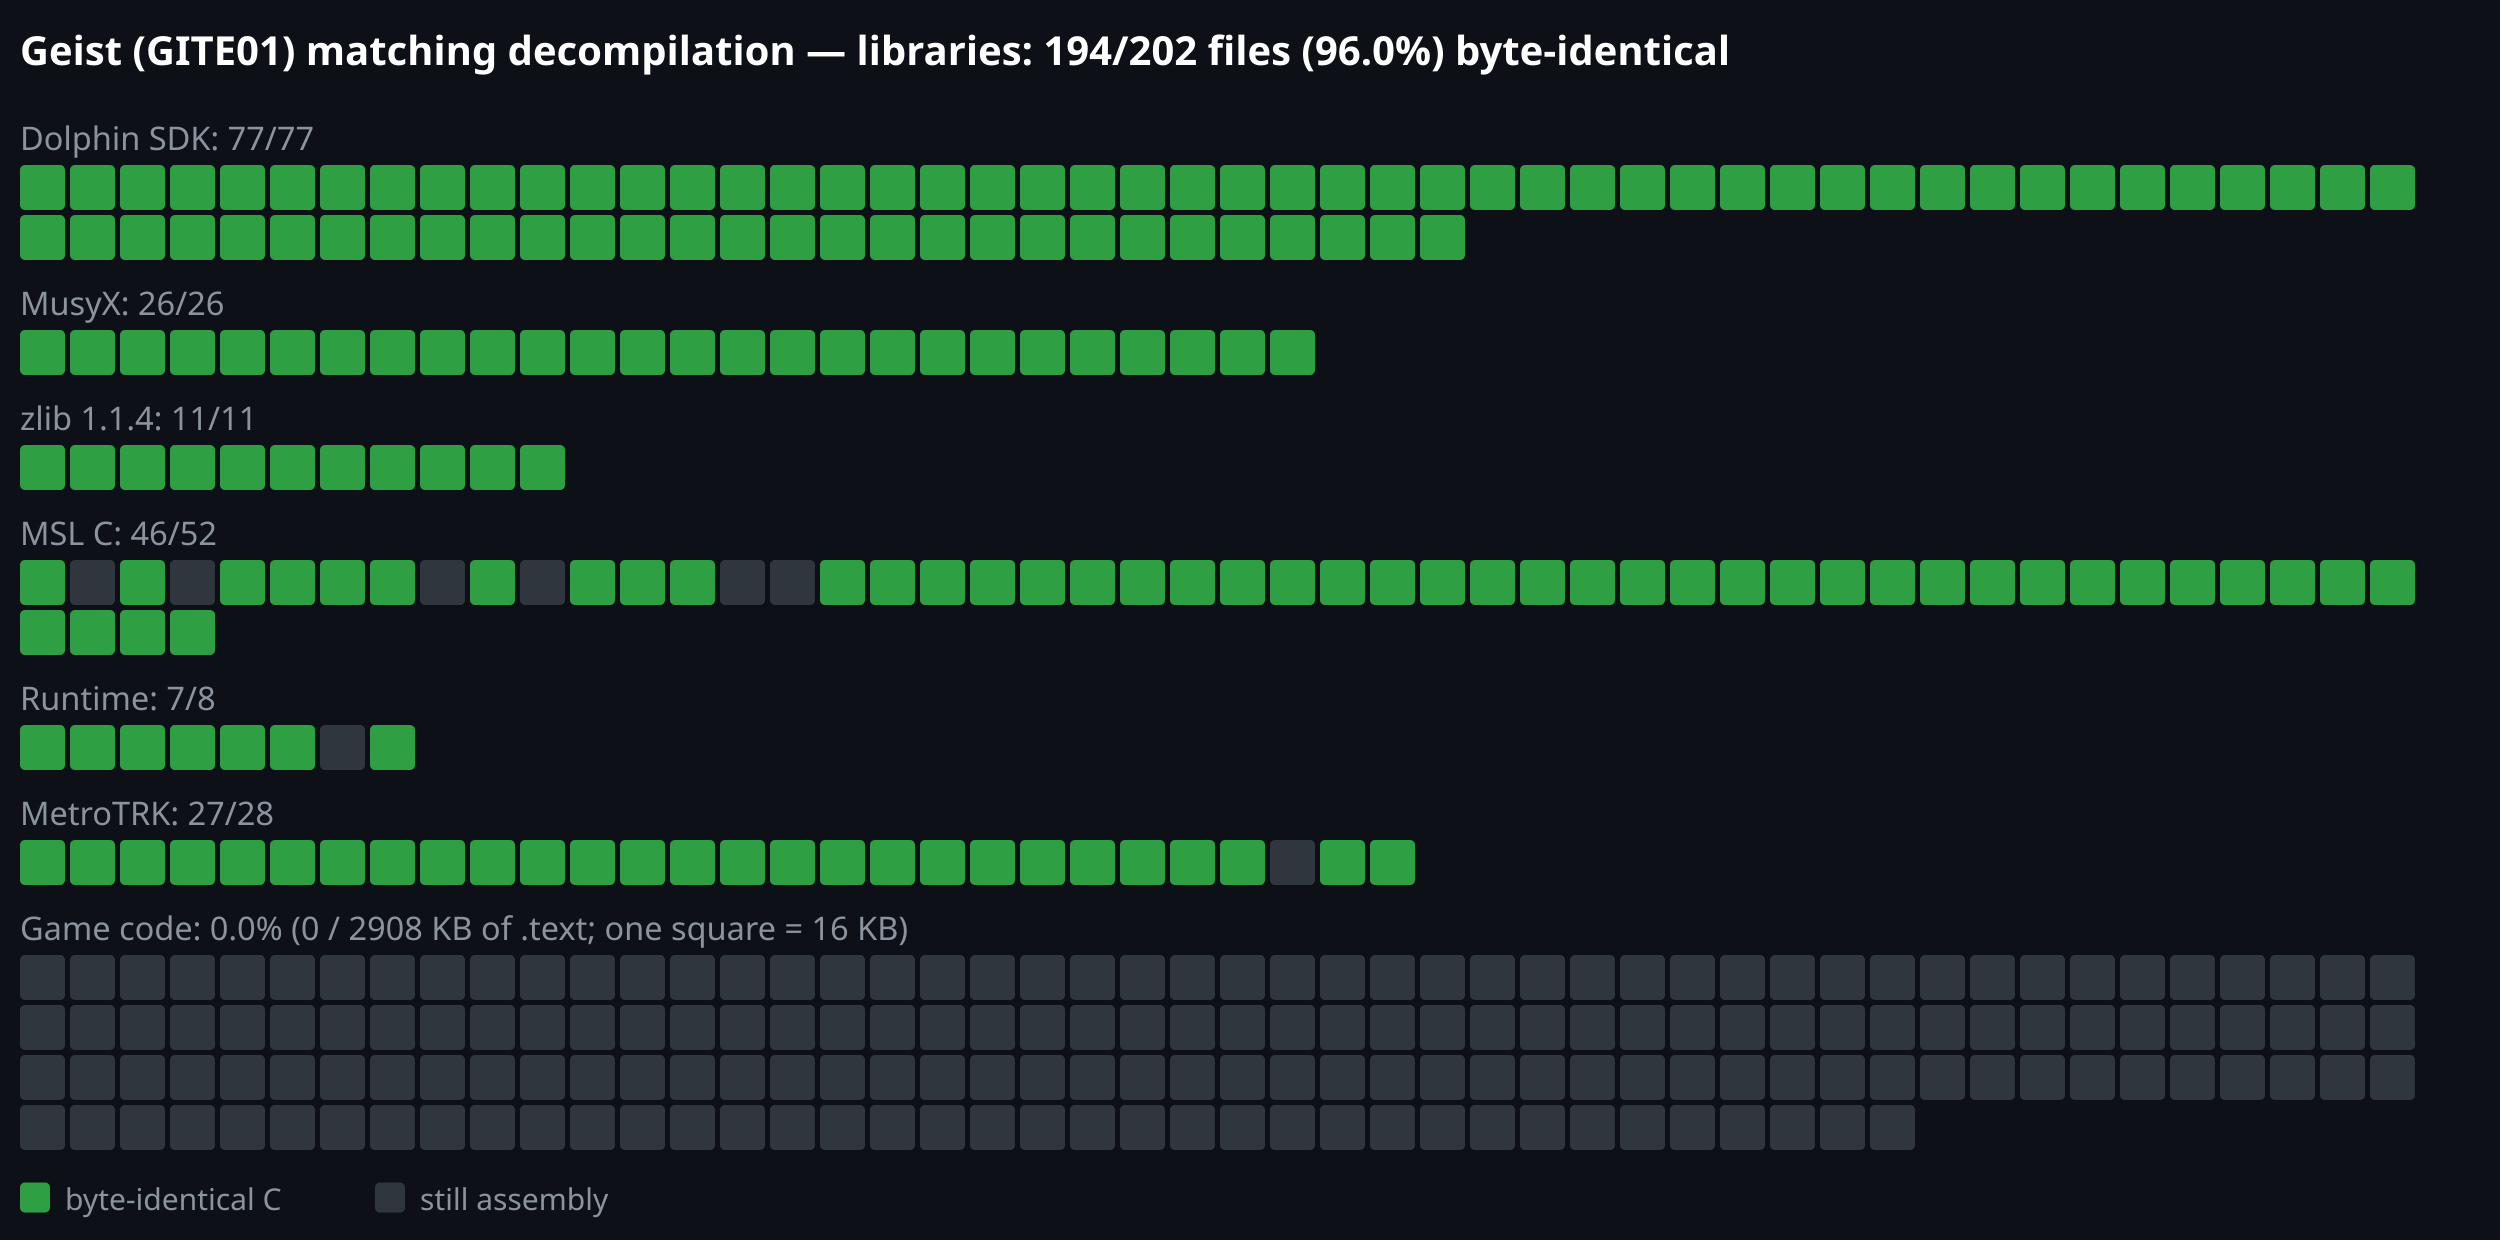
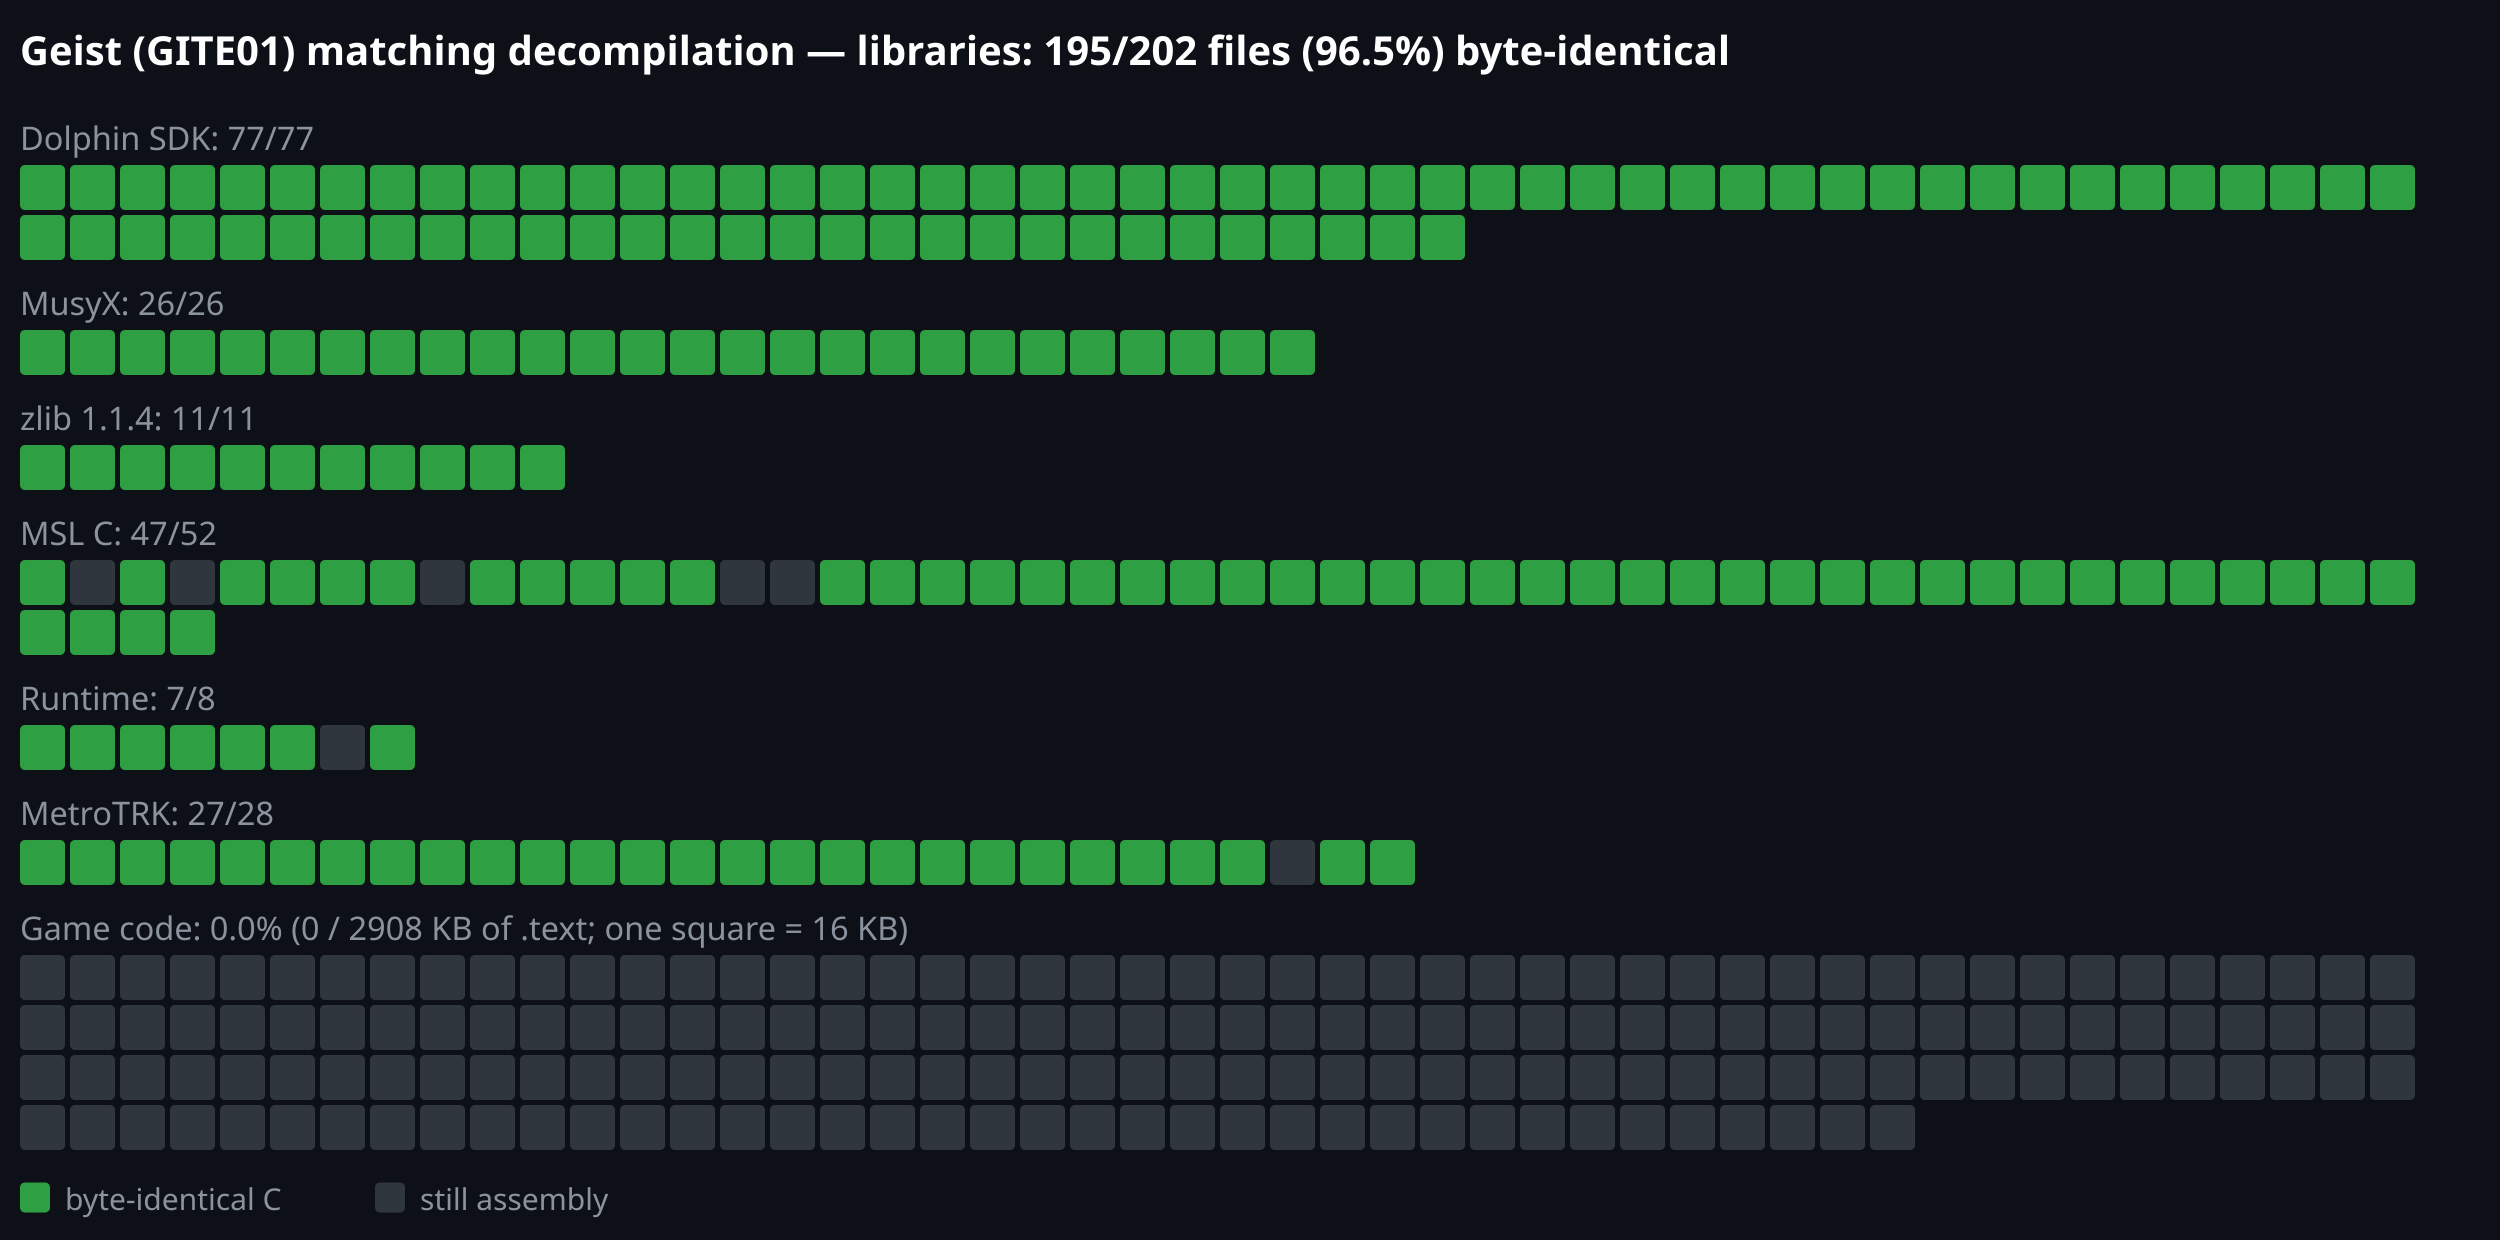
<svg xmlns="http://www.w3.org/2000/svg" viewBox="0 0 1000 496" width="1000" height="496">
  <rect width="1000" height="496" fill="#0d1117" />
-   <text x="8" y="26" font-family="sans-serif" font-size="16" font-weight="bold" fill="#ffffff">Geist (GITE01) matching decompilation — libraries: 194/202 files (96.0%) byte-identical</text>
+   <text x="8" y="26" font-family="sans-serif" font-size="16" font-weight="bold" fill="#ffffff">Geist (GITE01) matching decompilation — libraries: 195/202 files (96.5%) byte-identical</text>
  <text x="8" y="60" font-family="sans-serif" font-size="13" font-weight="normal" fill="#8b949e">Dolphin SDK: 77/77</text>
  <rect x="8" y="66" width="18" height="18" rx="2" fill="#2ea043" />
  <rect x="28" y="66" width="18" height="18" rx="2" fill="#2ea043" />
  <rect x="48" y="66" width="18" height="18" rx="2" fill="#2ea043" />
  <rect x="68" y="66" width="18" height="18" rx="2" fill="#2ea043" />
  <rect x="88" y="66" width="18" height="18" rx="2" fill="#2ea043" />
  <rect x="108" y="66" width="18" height="18" rx="2" fill="#2ea043" />
  <rect x="128" y="66" width="18" height="18" rx="2" fill="#2ea043" />
  <rect x="148" y="66" width="18" height="18" rx="2" fill="#2ea043" />
  <rect x="168" y="66" width="18" height="18" rx="2" fill="#2ea043" />
  <rect x="188" y="66" width="18" height="18" rx="2" fill="#2ea043" />
  <rect x="208" y="66" width="18" height="18" rx="2" fill="#2ea043" />
  <rect x="228" y="66" width="18" height="18" rx="2" fill="#2ea043" />
  <rect x="248" y="66" width="18" height="18" rx="2" fill="#2ea043" />
  <rect x="268" y="66" width="18" height="18" rx="2" fill="#2ea043" />
  <rect x="288" y="66" width="18" height="18" rx="2" fill="#2ea043" />
  <rect x="308" y="66" width="18" height="18" rx="2" fill="#2ea043" />
  <rect x="328" y="66" width="18" height="18" rx="2" fill="#2ea043" />
  <rect x="348" y="66" width="18" height="18" rx="2" fill="#2ea043" />
  <rect x="368" y="66" width="18" height="18" rx="2" fill="#2ea043" />
  <rect x="388" y="66" width="18" height="18" rx="2" fill="#2ea043" />
  <rect x="408" y="66" width="18" height="18" rx="2" fill="#2ea043" />
  <rect x="428" y="66" width="18" height="18" rx="2" fill="#2ea043" />
  <rect x="448" y="66" width="18" height="18" rx="2" fill="#2ea043" />
  <rect x="468" y="66" width="18" height="18" rx="2" fill="#2ea043" />
  <rect x="488" y="66" width="18" height="18" rx="2" fill="#2ea043" />
  <rect x="508" y="66" width="18" height="18" rx="2" fill="#2ea043" />
  <rect x="528" y="66" width="18" height="18" rx="2" fill="#2ea043" />
  <rect x="548" y="66" width="18" height="18" rx="2" fill="#2ea043" />
  <rect x="568" y="66" width="18" height="18" rx="2" fill="#2ea043" />
  <rect x="588" y="66" width="18" height="18" rx="2" fill="#2ea043" />
  <rect x="608" y="66" width="18" height="18" rx="2" fill="#2ea043" />
  <rect x="628" y="66" width="18" height="18" rx="2" fill="#2ea043" />
  <rect x="648" y="66" width="18" height="18" rx="2" fill="#2ea043" />
  <rect x="668" y="66" width="18" height="18" rx="2" fill="#2ea043" />
  <rect x="688" y="66" width="18" height="18" rx="2" fill="#2ea043" />
  <rect x="708" y="66" width="18" height="18" rx="2" fill="#2ea043" />
  <rect x="728" y="66" width="18" height="18" rx="2" fill="#2ea043" />
  <rect x="748" y="66" width="18" height="18" rx="2" fill="#2ea043" />
  <rect x="768" y="66" width="18" height="18" rx="2" fill="#2ea043" />
  <rect x="788" y="66" width="18" height="18" rx="2" fill="#2ea043" />
  <rect x="808" y="66" width="18" height="18" rx="2" fill="#2ea043" />
  <rect x="828" y="66" width="18" height="18" rx="2" fill="#2ea043" />
  <rect x="848" y="66" width="18" height="18" rx="2" fill="#2ea043" />
  <rect x="868" y="66" width="18" height="18" rx="2" fill="#2ea043" />
  <rect x="888" y="66" width="18" height="18" rx="2" fill="#2ea043" />
  <rect x="908" y="66" width="18" height="18" rx="2" fill="#2ea043" />
  <rect x="928" y="66" width="18" height="18" rx="2" fill="#2ea043" />
  <rect x="948" y="66" width="18" height="18" rx="2" fill="#2ea043" />
  <rect x="8" y="86" width="18" height="18" rx="2" fill="#2ea043" />
  <rect x="28" y="86" width="18" height="18" rx="2" fill="#2ea043" />
  <rect x="48" y="86" width="18" height="18" rx="2" fill="#2ea043" />
  <rect x="68" y="86" width="18" height="18" rx="2" fill="#2ea043" />
  <rect x="88" y="86" width="18" height="18" rx="2" fill="#2ea043" />
  <rect x="108" y="86" width="18" height="18" rx="2" fill="#2ea043" />
  <rect x="128" y="86" width="18" height="18" rx="2" fill="#2ea043" />
  <rect x="148" y="86" width="18" height="18" rx="2" fill="#2ea043" />
  <rect x="168" y="86" width="18" height="18" rx="2" fill="#2ea043" />
  <rect x="188" y="86" width="18" height="18" rx="2" fill="#2ea043" />
  <rect x="208" y="86" width="18" height="18" rx="2" fill="#2ea043" />
  <rect x="228" y="86" width="18" height="18" rx="2" fill="#2ea043" />
  <rect x="248" y="86" width="18" height="18" rx="2" fill="#2ea043" />
  <rect x="268" y="86" width="18" height="18" rx="2" fill="#2ea043" />
  <rect x="288" y="86" width="18" height="18" rx="2" fill="#2ea043" />
  <rect x="308" y="86" width="18" height="18" rx="2" fill="#2ea043" />
  <rect x="328" y="86" width="18" height="18" rx="2" fill="#2ea043" />
  <rect x="348" y="86" width="18" height="18" rx="2" fill="#2ea043" />
  <rect x="368" y="86" width="18" height="18" rx="2" fill="#2ea043" />
  <rect x="388" y="86" width="18" height="18" rx="2" fill="#2ea043" />
  <rect x="408" y="86" width="18" height="18" rx="2" fill="#2ea043" />
  <rect x="428" y="86" width="18" height="18" rx="2" fill="#2ea043" />
  <rect x="448" y="86" width="18" height="18" rx="2" fill="#2ea043" />
  <rect x="468" y="86" width="18" height="18" rx="2" fill="#2ea043" />
  <rect x="488" y="86" width="18" height="18" rx="2" fill="#2ea043" />
  <rect x="508" y="86" width="18" height="18" rx="2" fill="#2ea043" />
  <rect x="528" y="86" width="18" height="18" rx="2" fill="#2ea043" />
  <rect x="548" y="86" width="18" height="18" rx="2" fill="#2ea043" />
  <rect x="568" y="86" width="18" height="18" rx="2" fill="#2ea043" />
  <text x="8" y="126" font-family="sans-serif" font-size="13" font-weight="normal" fill="#8b949e">MusyX: 26/26</text>
  <rect x="8" y="132" width="18" height="18" rx="2" fill="#2ea043" />
  <rect x="28" y="132" width="18" height="18" rx="2" fill="#2ea043" />
  <rect x="48" y="132" width="18" height="18" rx="2" fill="#2ea043" />
  <rect x="68" y="132" width="18" height="18" rx="2" fill="#2ea043" />
  <rect x="88" y="132" width="18" height="18" rx="2" fill="#2ea043" />
  <rect x="108" y="132" width="18" height="18" rx="2" fill="#2ea043" />
  <rect x="128" y="132" width="18" height="18" rx="2" fill="#2ea043" />
  <rect x="148" y="132" width="18" height="18" rx="2" fill="#2ea043" />
  <rect x="168" y="132" width="18" height="18" rx="2" fill="#2ea043" />
  <rect x="188" y="132" width="18" height="18" rx="2" fill="#2ea043" />
  <rect x="208" y="132" width="18" height="18" rx="2" fill="#2ea043" />
  <rect x="228" y="132" width="18" height="18" rx="2" fill="#2ea043" />
  <rect x="248" y="132" width="18" height="18" rx="2" fill="#2ea043" />
  <rect x="268" y="132" width="18" height="18" rx="2" fill="#2ea043" />
  <rect x="288" y="132" width="18" height="18" rx="2" fill="#2ea043" />
  <rect x="308" y="132" width="18" height="18" rx="2" fill="#2ea043" />
  <rect x="328" y="132" width="18" height="18" rx="2" fill="#2ea043" />
  <rect x="348" y="132" width="18" height="18" rx="2" fill="#2ea043" />
  <rect x="368" y="132" width="18" height="18" rx="2" fill="#2ea043" />
  <rect x="388" y="132" width="18" height="18" rx="2" fill="#2ea043" />
  <rect x="408" y="132" width="18" height="18" rx="2" fill="#2ea043" />
  <rect x="428" y="132" width="18" height="18" rx="2" fill="#2ea043" />
  <rect x="448" y="132" width="18" height="18" rx="2" fill="#2ea043" />
  <rect x="468" y="132" width="18" height="18" rx="2" fill="#2ea043" />
  <rect x="488" y="132" width="18" height="18" rx="2" fill="#2ea043" />
  <rect x="508" y="132" width="18" height="18" rx="2" fill="#2ea043" />
  <text x="8" y="172" font-family="sans-serif" font-size="13" font-weight="normal" fill="#8b949e">zlib 1.1.4: 11/11</text>
  <rect x="8" y="178" width="18" height="18" rx="2" fill="#2ea043" />
  <rect x="28" y="178" width="18" height="18" rx="2" fill="#2ea043" />
  <rect x="48" y="178" width="18" height="18" rx="2" fill="#2ea043" />
  <rect x="68" y="178" width="18" height="18" rx="2" fill="#2ea043" />
  <rect x="88" y="178" width="18" height="18" rx="2" fill="#2ea043" />
  <rect x="108" y="178" width="18" height="18" rx="2" fill="#2ea043" />
  <rect x="128" y="178" width="18" height="18" rx="2" fill="#2ea043" />
  <rect x="148" y="178" width="18" height="18" rx="2" fill="#2ea043" />
  <rect x="168" y="178" width="18" height="18" rx="2" fill="#2ea043" />
  <rect x="188" y="178" width="18" height="18" rx="2" fill="#2ea043" />
  <rect x="208" y="178" width="18" height="18" rx="2" fill="#2ea043" />
-   <text x="8" y="218" font-family="sans-serif" font-size="13" font-weight="normal" fill="#8b949e">MSL C: 46/52</text>
+   <text x="8" y="218" font-family="sans-serif" font-size="13" font-weight="normal" fill="#8b949e">MSL C: 47/52</text>
  <rect x="8" y="224" width="18" height="18" rx="2" fill="#2ea043" />
  <rect x="28" y="224" width="18" height="18" rx="2" fill="#30363d" />
  <rect x="48" y="224" width="18" height="18" rx="2" fill="#2ea043" />
  <rect x="68" y="224" width="18" height="18" rx="2" fill="#30363d" />
  <rect x="88" y="224" width="18" height="18" rx="2" fill="#2ea043" />
  <rect x="108" y="224" width="18" height="18" rx="2" fill="#2ea043" />
  <rect x="128" y="224" width="18" height="18" rx="2" fill="#2ea043" />
  <rect x="148" y="224" width="18" height="18" rx="2" fill="#2ea043" />
  <rect x="168" y="224" width="18" height="18" rx="2" fill="#30363d" />
  <rect x="188" y="224" width="18" height="18" rx="2" fill="#2ea043" />
-   <rect x="208" y="224" width="18" height="18" rx="2" fill="#30363d" />
+   <rect x="208" y="224" width="18" height="18" rx="2" fill="#2ea043" />
  <rect x="228" y="224" width="18" height="18" rx="2" fill="#2ea043" />
  <rect x="248" y="224" width="18" height="18" rx="2" fill="#2ea043" />
  <rect x="268" y="224" width="18" height="18" rx="2" fill="#2ea043" />
  <rect x="288" y="224" width="18" height="18" rx="2" fill="#30363d" />
  <rect x="308" y="224" width="18" height="18" rx="2" fill="#30363d" />
  <rect x="328" y="224" width="18" height="18" rx="2" fill="#2ea043" />
  <rect x="348" y="224" width="18" height="18" rx="2" fill="#2ea043" />
  <rect x="368" y="224" width="18" height="18" rx="2" fill="#2ea043" />
  <rect x="388" y="224" width="18" height="18" rx="2" fill="#2ea043" />
  <rect x="408" y="224" width="18" height="18" rx="2" fill="#2ea043" />
  <rect x="428" y="224" width="18" height="18" rx="2" fill="#2ea043" />
  <rect x="448" y="224" width="18" height="18" rx="2" fill="#2ea043" />
  <rect x="468" y="224" width="18" height="18" rx="2" fill="#2ea043" />
  <rect x="488" y="224" width="18" height="18" rx="2" fill="#2ea043" />
  <rect x="508" y="224" width="18" height="18" rx="2" fill="#2ea043" />
  <rect x="528" y="224" width="18" height="18" rx="2" fill="#2ea043" />
  <rect x="548" y="224" width="18" height="18" rx="2" fill="#2ea043" />
  <rect x="568" y="224" width="18" height="18" rx="2" fill="#2ea043" />
  <rect x="588" y="224" width="18" height="18" rx="2" fill="#2ea043" />
  <rect x="608" y="224" width="18" height="18" rx="2" fill="#2ea043" />
  <rect x="628" y="224" width="18" height="18" rx="2" fill="#2ea043" />
  <rect x="648" y="224" width="18" height="18" rx="2" fill="#2ea043" />
  <rect x="668" y="224" width="18" height="18" rx="2" fill="#2ea043" />
  <rect x="688" y="224" width="18" height="18" rx="2" fill="#2ea043" />
  <rect x="708" y="224" width="18" height="18" rx="2" fill="#2ea043" />
  <rect x="728" y="224" width="18" height="18" rx="2" fill="#2ea043" />
  <rect x="748" y="224" width="18" height="18" rx="2" fill="#2ea043" />
  <rect x="768" y="224" width="18" height="18" rx="2" fill="#2ea043" />
  <rect x="788" y="224" width="18" height="18" rx="2" fill="#2ea043" />
  <rect x="808" y="224" width="18" height="18" rx="2" fill="#2ea043" />
  <rect x="828" y="224" width="18" height="18" rx="2" fill="#2ea043" />
  <rect x="848" y="224" width="18" height="18" rx="2" fill="#2ea043" />
  <rect x="868" y="224" width="18" height="18" rx="2" fill="#2ea043" />
  <rect x="888" y="224" width="18" height="18" rx="2" fill="#2ea043" />
  <rect x="908" y="224" width="18" height="18" rx="2" fill="#2ea043" />
  <rect x="928" y="224" width="18" height="18" rx="2" fill="#2ea043" />
  <rect x="948" y="224" width="18" height="18" rx="2" fill="#2ea043" />
  <rect x="8" y="244" width="18" height="18" rx="2" fill="#2ea043" />
  <rect x="28" y="244" width="18" height="18" rx="2" fill="#2ea043" />
  <rect x="48" y="244" width="18" height="18" rx="2" fill="#2ea043" />
  <rect x="68" y="244" width="18" height="18" rx="2" fill="#2ea043" />
  <text x="8" y="284" font-family="sans-serif" font-size="13" font-weight="normal" fill="#8b949e">Runtime: 7/8</text>
  <rect x="8" y="290" width="18" height="18" rx="2" fill="#2ea043" />
  <rect x="28" y="290" width="18" height="18" rx="2" fill="#2ea043" />
  <rect x="48" y="290" width="18" height="18" rx="2" fill="#2ea043" />
  <rect x="68" y="290" width="18" height="18" rx="2" fill="#2ea043" />
  <rect x="88" y="290" width="18" height="18" rx="2" fill="#2ea043" />
  <rect x="108" y="290" width="18" height="18" rx="2" fill="#2ea043" />
  <rect x="128" y="290" width="18" height="18" rx="2" fill="#30363d" />
  <rect x="148" y="290" width="18" height="18" rx="2" fill="#2ea043" />
  <text x="8" y="330" font-family="sans-serif" font-size="13" font-weight="normal" fill="#8b949e">MetroTRK: 27/28</text>
  <rect x="8" y="336" width="18" height="18" rx="2" fill="#2ea043" />
  <rect x="28" y="336" width="18" height="18" rx="2" fill="#2ea043" />
  <rect x="48" y="336" width="18" height="18" rx="2" fill="#2ea043" />
  <rect x="68" y="336" width="18" height="18" rx="2" fill="#2ea043" />
  <rect x="88" y="336" width="18" height="18" rx="2" fill="#2ea043" />
  <rect x="108" y="336" width="18" height="18" rx="2" fill="#2ea043" />
  <rect x="128" y="336" width="18" height="18" rx="2" fill="#2ea043" />
  <rect x="148" y="336" width="18" height="18" rx="2" fill="#2ea043" />
  <rect x="168" y="336" width="18" height="18" rx="2" fill="#2ea043" />
  <rect x="188" y="336" width="18" height="18" rx="2" fill="#2ea043" />
  <rect x="208" y="336" width="18" height="18" rx="2" fill="#2ea043" />
  <rect x="228" y="336" width="18" height="18" rx="2" fill="#2ea043" />
  <rect x="248" y="336" width="18" height="18" rx="2" fill="#2ea043" />
  <rect x="268" y="336" width="18" height="18" rx="2" fill="#2ea043" />
  <rect x="288" y="336" width="18" height="18" rx="2" fill="#2ea043" />
  <rect x="308" y="336" width="18" height="18" rx="2" fill="#2ea043" />
  <rect x="328" y="336" width="18" height="18" rx="2" fill="#2ea043" />
  <rect x="348" y="336" width="18" height="18" rx="2" fill="#2ea043" />
  <rect x="368" y="336" width="18" height="18" rx="2" fill="#2ea043" />
  <rect x="388" y="336" width="18" height="18" rx="2" fill="#2ea043" />
  <rect x="408" y="336" width="18" height="18" rx="2" fill="#2ea043" />
  <rect x="428" y="336" width="18" height="18" rx="2" fill="#2ea043" />
  <rect x="448" y="336" width="18" height="18" rx="2" fill="#2ea043" />
  <rect x="468" y="336" width="18" height="18" rx="2" fill="#2ea043" />
  <rect x="488" y="336" width="18" height="18" rx="2" fill="#2ea043" />
  <rect x="508" y="336" width="18" height="18" rx="2" fill="#30363d" />
  <rect x="528" y="336" width="18" height="18" rx="2" fill="#2ea043" />
  <rect x="548" y="336" width="18" height="18" rx="2" fill="#2ea043" />
  <text x="8" y="376" font-family="sans-serif" font-size="13" font-weight="normal" fill="#8b949e">Game code: 0.0% (0 / 2908 KB of .text; one square = 16 KB)</text>
  <rect x="8" y="382" width="18" height="18" rx="2" fill="#30363d" />
  <rect x="28" y="382" width="18" height="18" rx="2" fill="#30363d" />
  <rect x="48" y="382" width="18" height="18" rx="2" fill="#30363d" />
  <rect x="68" y="382" width="18" height="18" rx="2" fill="#30363d" />
  <rect x="88" y="382" width="18" height="18" rx="2" fill="#30363d" />
  <rect x="108" y="382" width="18" height="18" rx="2" fill="#30363d" />
  <rect x="128" y="382" width="18" height="18" rx="2" fill="#30363d" />
  <rect x="148" y="382" width="18" height="18" rx="2" fill="#30363d" />
  <rect x="168" y="382" width="18" height="18" rx="2" fill="#30363d" />
  <rect x="188" y="382" width="18" height="18" rx="2" fill="#30363d" />
  <rect x="208" y="382" width="18" height="18" rx="2" fill="#30363d" />
  <rect x="228" y="382" width="18" height="18" rx="2" fill="#30363d" />
  <rect x="248" y="382" width="18" height="18" rx="2" fill="#30363d" />
  <rect x="268" y="382" width="18" height="18" rx="2" fill="#30363d" />
  <rect x="288" y="382" width="18" height="18" rx="2" fill="#30363d" />
  <rect x="308" y="382" width="18" height="18" rx="2" fill="#30363d" />
  <rect x="328" y="382" width="18" height="18" rx="2" fill="#30363d" />
  <rect x="348" y="382" width="18" height="18" rx="2" fill="#30363d" />
  <rect x="368" y="382" width="18" height="18" rx="2" fill="#30363d" />
  <rect x="388" y="382" width="18" height="18" rx="2" fill="#30363d" />
  <rect x="408" y="382" width="18" height="18" rx="2" fill="#30363d" />
  <rect x="428" y="382" width="18" height="18" rx="2" fill="#30363d" />
  <rect x="448" y="382" width="18" height="18" rx="2" fill="#30363d" />
  <rect x="468" y="382" width="18" height="18" rx="2" fill="#30363d" />
  <rect x="488" y="382" width="18" height="18" rx="2" fill="#30363d" />
  <rect x="508" y="382" width="18" height="18" rx="2" fill="#30363d" />
  <rect x="528" y="382" width="18" height="18" rx="2" fill="#30363d" />
  <rect x="548" y="382" width="18" height="18" rx="2" fill="#30363d" />
  <rect x="568" y="382" width="18" height="18" rx="2" fill="#30363d" />
  <rect x="588" y="382" width="18" height="18" rx="2" fill="#30363d" />
  <rect x="608" y="382" width="18" height="18" rx="2" fill="#30363d" />
  <rect x="628" y="382" width="18" height="18" rx="2" fill="#30363d" />
  <rect x="648" y="382" width="18" height="18" rx="2" fill="#30363d" />
  <rect x="668" y="382" width="18" height="18" rx="2" fill="#30363d" />
  <rect x="688" y="382" width="18" height="18" rx="2" fill="#30363d" />
  <rect x="708" y="382" width="18" height="18" rx="2" fill="#30363d" />
  <rect x="728" y="382" width="18" height="18" rx="2" fill="#30363d" />
  <rect x="748" y="382" width="18" height="18" rx="2" fill="#30363d" />
  <rect x="768" y="382" width="18" height="18" rx="2" fill="#30363d" />
  <rect x="788" y="382" width="18" height="18" rx="2" fill="#30363d" />
  <rect x="808" y="382" width="18" height="18" rx="2" fill="#30363d" />
  <rect x="828" y="382" width="18" height="18" rx="2" fill="#30363d" />
  <rect x="848" y="382" width="18" height="18" rx="2" fill="#30363d" />
  <rect x="868" y="382" width="18" height="18" rx="2" fill="#30363d" />
  <rect x="888" y="382" width="18" height="18" rx="2" fill="#30363d" />
  <rect x="908" y="382" width="18" height="18" rx="2" fill="#30363d" />
  <rect x="928" y="382" width="18" height="18" rx="2" fill="#30363d" />
  <rect x="948" y="382" width="18" height="18" rx="2" fill="#30363d" />
  <rect x="8" y="402" width="18" height="18" rx="2" fill="#30363d" />
  <rect x="28" y="402" width="18" height="18" rx="2" fill="#30363d" />
  <rect x="48" y="402" width="18" height="18" rx="2" fill="#30363d" />
  <rect x="68" y="402" width="18" height="18" rx="2" fill="#30363d" />
  <rect x="88" y="402" width="18" height="18" rx="2" fill="#30363d" />
  <rect x="108" y="402" width="18" height="18" rx="2" fill="#30363d" />
  <rect x="128" y="402" width="18" height="18" rx="2" fill="#30363d" />
  <rect x="148" y="402" width="18" height="18" rx="2" fill="#30363d" />
  <rect x="168" y="402" width="18" height="18" rx="2" fill="#30363d" />
  <rect x="188" y="402" width="18" height="18" rx="2" fill="#30363d" />
  <rect x="208" y="402" width="18" height="18" rx="2" fill="#30363d" />
  <rect x="228" y="402" width="18" height="18" rx="2" fill="#30363d" />
  <rect x="248" y="402" width="18" height="18" rx="2" fill="#30363d" />
  <rect x="268" y="402" width="18" height="18" rx="2" fill="#30363d" />
  <rect x="288" y="402" width="18" height="18" rx="2" fill="#30363d" />
  <rect x="308" y="402" width="18" height="18" rx="2" fill="#30363d" />
  <rect x="328" y="402" width="18" height="18" rx="2" fill="#30363d" />
  <rect x="348" y="402" width="18" height="18" rx="2" fill="#30363d" />
  <rect x="368" y="402" width="18" height="18" rx="2" fill="#30363d" />
  <rect x="388" y="402" width="18" height="18" rx="2" fill="#30363d" />
  <rect x="408" y="402" width="18" height="18" rx="2" fill="#30363d" />
  <rect x="428" y="402" width="18" height="18" rx="2" fill="#30363d" />
  <rect x="448" y="402" width="18" height="18" rx="2" fill="#30363d" />
  <rect x="468" y="402" width="18" height="18" rx="2" fill="#30363d" />
  <rect x="488" y="402" width="18" height="18" rx="2" fill="#30363d" />
  <rect x="508" y="402" width="18" height="18" rx="2" fill="#30363d" />
  <rect x="528" y="402" width="18" height="18" rx="2" fill="#30363d" />
  <rect x="548" y="402" width="18" height="18" rx="2" fill="#30363d" />
  <rect x="568" y="402" width="18" height="18" rx="2" fill="#30363d" />
  <rect x="588" y="402" width="18" height="18" rx="2" fill="#30363d" />
  <rect x="608" y="402" width="18" height="18" rx="2" fill="#30363d" />
  <rect x="628" y="402" width="18" height="18" rx="2" fill="#30363d" />
  <rect x="648" y="402" width="18" height="18" rx="2" fill="#30363d" />
  <rect x="668" y="402" width="18" height="18" rx="2" fill="#30363d" />
  <rect x="688" y="402" width="18" height="18" rx="2" fill="#30363d" />
  <rect x="708" y="402" width="18" height="18" rx="2" fill="#30363d" />
  <rect x="728" y="402" width="18" height="18" rx="2" fill="#30363d" />
  <rect x="748" y="402" width="18" height="18" rx="2" fill="#30363d" />
  <rect x="768" y="402" width="18" height="18" rx="2" fill="#30363d" />
  <rect x="788" y="402" width="18" height="18" rx="2" fill="#30363d" />
  <rect x="808" y="402" width="18" height="18" rx="2" fill="#30363d" />
  <rect x="828" y="402" width="18" height="18" rx="2" fill="#30363d" />
  <rect x="848" y="402" width="18" height="18" rx="2" fill="#30363d" />
  <rect x="868" y="402" width="18" height="18" rx="2" fill="#30363d" />
  <rect x="888" y="402" width="18" height="18" rx="2" fill="#30363d" />
  <rect x="908" y="402" width="18" height="18" rx="2" fill="#30363d" />
  <rect x="928" y="402" width="18" height="18" rx="2" fill="#30363d" />
  <rect x="948" y="402" width="18" height="18" rx="2" fill="#30363d" />
  <rect x="8" y="422" width="18" height="18" rx="2" fill="#30363d" />
  <rect x="28" y="422" width="18" height="18" rx="2" fill="#30363d" />
  <rect x="48" y="422" width="18" height="18" rx="2" fill="#30363d" />
  <rect x="68" y="422" width="18" height="18" rx="2" fill="#30363d" />
  <rect x="88" y="422" width="18" height="18" rx="2" fill="#30363d" />
  <rect x="108" y="422" width="18" height="18" rx="2" fill="#30363d" />
  <rect x="128" y="422" width="18" height="18" rx="2" fill="#30363d" />
  <rect x="148" y="422" width="18" height="18" rx="2" fill="#30363d" />
  <rect x="168" y="422" width="18" height="18" rx="2" fill="#30363d" />
  <rect x="188" y="422" width="18" height="18" rx="2" fill="#30363d" />
  <rect x="208" y="422" width="18" height="18" rx="2" fill="#30363d" />
  <rect x="228" y="422" width="18" height="18" rx="2" fill="#30363d" />
  <rect x="248" y="422" width="18" height="18" rx="2" fill="#30363d" />
  <rect x="268" y="422" width="18" height="18" rx="2" fill="#30363d" />
  <rect x="288" y="422" width="18" height="18" rx="2" fill="#30363d" />
  <rect x="308" y="422" width="18" height="18" rx="2" fill="#30363d" />
  <rect x="328" y="422" width="18" height="18" rx="2" fill="#30363d" />
  <rect x="348" y="422" width="18" height="18" rx="2" fill="#30363d" />
  <rect x="368" y="422" width="18" height="18" rx="2" fill="#30363d" />
  <rect x="388" y="422" width="18" height="18" rx="2" fill="#30363d" />
  <rect x="408" y="422" width="18" height="18" rx="2" fill="#30363d" />
  <rect x="428" y="422" width="18" height="18" rx="2" fill="#30363d" />
  <rect x="448" y="422" width="18" height="18" rx="2" fill="#30363d" />
  <rect x="468" y="422" width="18" height="18" rx="2" fill="#30363d" />
  <rect x="488" y="422" width="18" height="18" rx="2" fill="#30363d" />
  <rect x="508" y="422" width="18" height="18" rx="2" fill="#30363d" />
  <rect x="528" y="422" width="18" height="18" rx="2" fill="#30363d" />
  <rect x="548" y="422" width="18" height="18" rx="2" fill="#30363d" />
  <rect x="568" y="422" width="18" height="18" rx="2" fill="#30363d" />
  <rect x="588" y="422" width="18" height="18" rx="2" fill="#30363d" />
  <rect x="608" y="422" width="18" height="18" rx="2" fill="#30363d" />
  <rect x="628" y="422" width="18" height="18" rx="2" fill="#30363d" />
  <rect x="648" y="422" width="18" height="18" rx="2" fill="#30363d" />
  <rect x="668" y="422" width="18" height="18" rx="2" fill="#30363d" />
  <rect x="688" y="422" width="18" height="18" rx="2" fill="#30363d" />
  <rect x="708" y="422" width="18" height="18" rx="2" fill="#30363d" />
  <rect x="728" y="422" width="18" height="18" rx="2" fill="#30363d" />
  <rect x="748" y="422" width="18" height="18" rx="2" fill="#30363d" />
  <rect x="768" y="422" width="18" height="18" rx="2" fill="#30363d" />
  <rect x="788" y="422" width="18" height="18" rx="2" fill="#30363d" />
  <rect x="808" y="422" width="18" height="18" rx="2" fill="#30363d" />
  <rect x="828" y="422" width="18" height="18" rx="2" fill="#30363d" />
  <rect x="848" y="422" width="18" height="18" rx="2" fill="#30363d" />
  <rect x="868" y="422" width="18" height="18" rx="2" fill="#30363d" />
  <rect x="888" y="422" width="18" height="18" rx="2" fill="#30363d" />
  <rect x="908" y="422" width="18" height="18" rx="2" fill="#30363d" />
  <rect x="928" y="422" width="18" height="18" rx="2" fill="#30363d" />
  <rect x="948" y="422" width="18" height="18" rx="2" fill="#30363d" />
  <rect x="8" y="442" width="18" height="18" rx="2" fill="#30363d" />
  <rect x="28" y="442" width="18" height="18" rx="2" fill="#30363d" />
  <rect x="48" y="442" width="18" height="18" rx="2" fill="#30363d" />
  <rect x="68" y="442" width="18" height="18" rx="2" fill="#30363d" />
  <rect x="88" y="442" width="18" height="18" rx="2" fill="#30363d" />
  <rect x="108" y="442" width="18" height="18" rx="2" fill="#30363d" />
  <rect x="128" y="442" width="18" height="18" rx="2" fill="#30363d" />
  <rect x="148" y="442" width="18" height="18" rx="2" fill="#30363d" />
  <rect x="168" y="442" width="18" height="18" rx="2" fill="#30363d" />
  <rect x="188" y="442" width="18" height="18" rx="2" fill="#30363d" />
  <rect x="208" y="442" width="18" height="18" rx="2" fill="#30363d" />
  <rect x="228" y="442" width="18" height="18" rx="2" fill="#30363d" />
  <rect x="248" y="442" width="18" height="18" rx="2" fill="#30363d" />
  <rect x="268" y="442" width="18" height="18" rx="2" fill="#30363d" />
  <rect x="288" y="442" width="18" height="18" rx="2" fill="#30363d" />
  <rect x="308" y="442" width="18" height="18" rx="2" fill="#30363d" />
  <rect x="328" y="442" width="18" height="18" rx="2" fill="#30363d" />
  <rect x="348" y="442" width="18" height="18" rx="2" fill="#30363d" />
  <rect x="368" y="442" width="18" height="18" rx="2" fill="#30363d" />
  <rect x="388" y="442" width="18" height="18" rx="2" fill="#30363d" />
  <rect x="408" y="442" width="18" height="18" rx="2" fill="#30363d" />
  <rect x="428" y="442" width="18" height="18" rx="2" fill="#30363d" />
  <rect x="448" y="442" width="18" height="18" rx="2" fill="#30363d" />
  <rect x="468" y="442" width="18" height="18" rx="2" fill="#30363d" />
  <rect x="488" y="442" width="18" height="18" rx="2" fill="#30363d" />
  <rect x="508" y="442" width="18" height="18" rx="2" fill="#30363d" />
  <rect x="528" y="442" width="18" height="18" rx="2" fill="#30363d" />
  <rect x="548" y="442" width="18" height="18" rx="2" fill="#30363d" />
  <rect x="568" y="442" width="18" height="18" rx="2" fill="#30363d" />
  <rect x="588" y="442" width="18" height="18" rx="2" fill="#30363d" />
  <rect x="608" y="442" width="18" height="18" rx="2" fill="#30363d" />
  <rect x="628" y="442" width="18" height="18" rx="2" fill="#30363d" />
  <rect x="648" y="442" width="18" height="18" rx="2" fill="#30363d" />
  <rect x="668" y="442" width="18" height="18" rx="2" fill="#30363d" />
  <rect x="688" y="442" width="18" height="18" rx="2" fill="#30363d" />
  <rect x="708" y="442" width="18" height="18" rx="2" fill="#30363d" />
  <rect x="728" y="442" width="18" height="18" rx="2" fill="#30363d" />
  <rect x="748" y="442" width="18" height="18" rx="2" fill="#30363d" />
  <rect x="8" y="473" width="12" height="12" rx="2" fill="#2ea043" />
  <text x="26" y="484" font-family="sans-serif" font-size="12" font-weight="normal" fill="#8b949e">byte-identical C</text>
  <rect x="150" y="473" width="12" height="12" rx="2" fill="#30363d" />
  <text x="168" y="484" font-family="sans-serif" font-size="12" font-weight="normal" fill="#8b949e">still assembly</text>
</svg>
